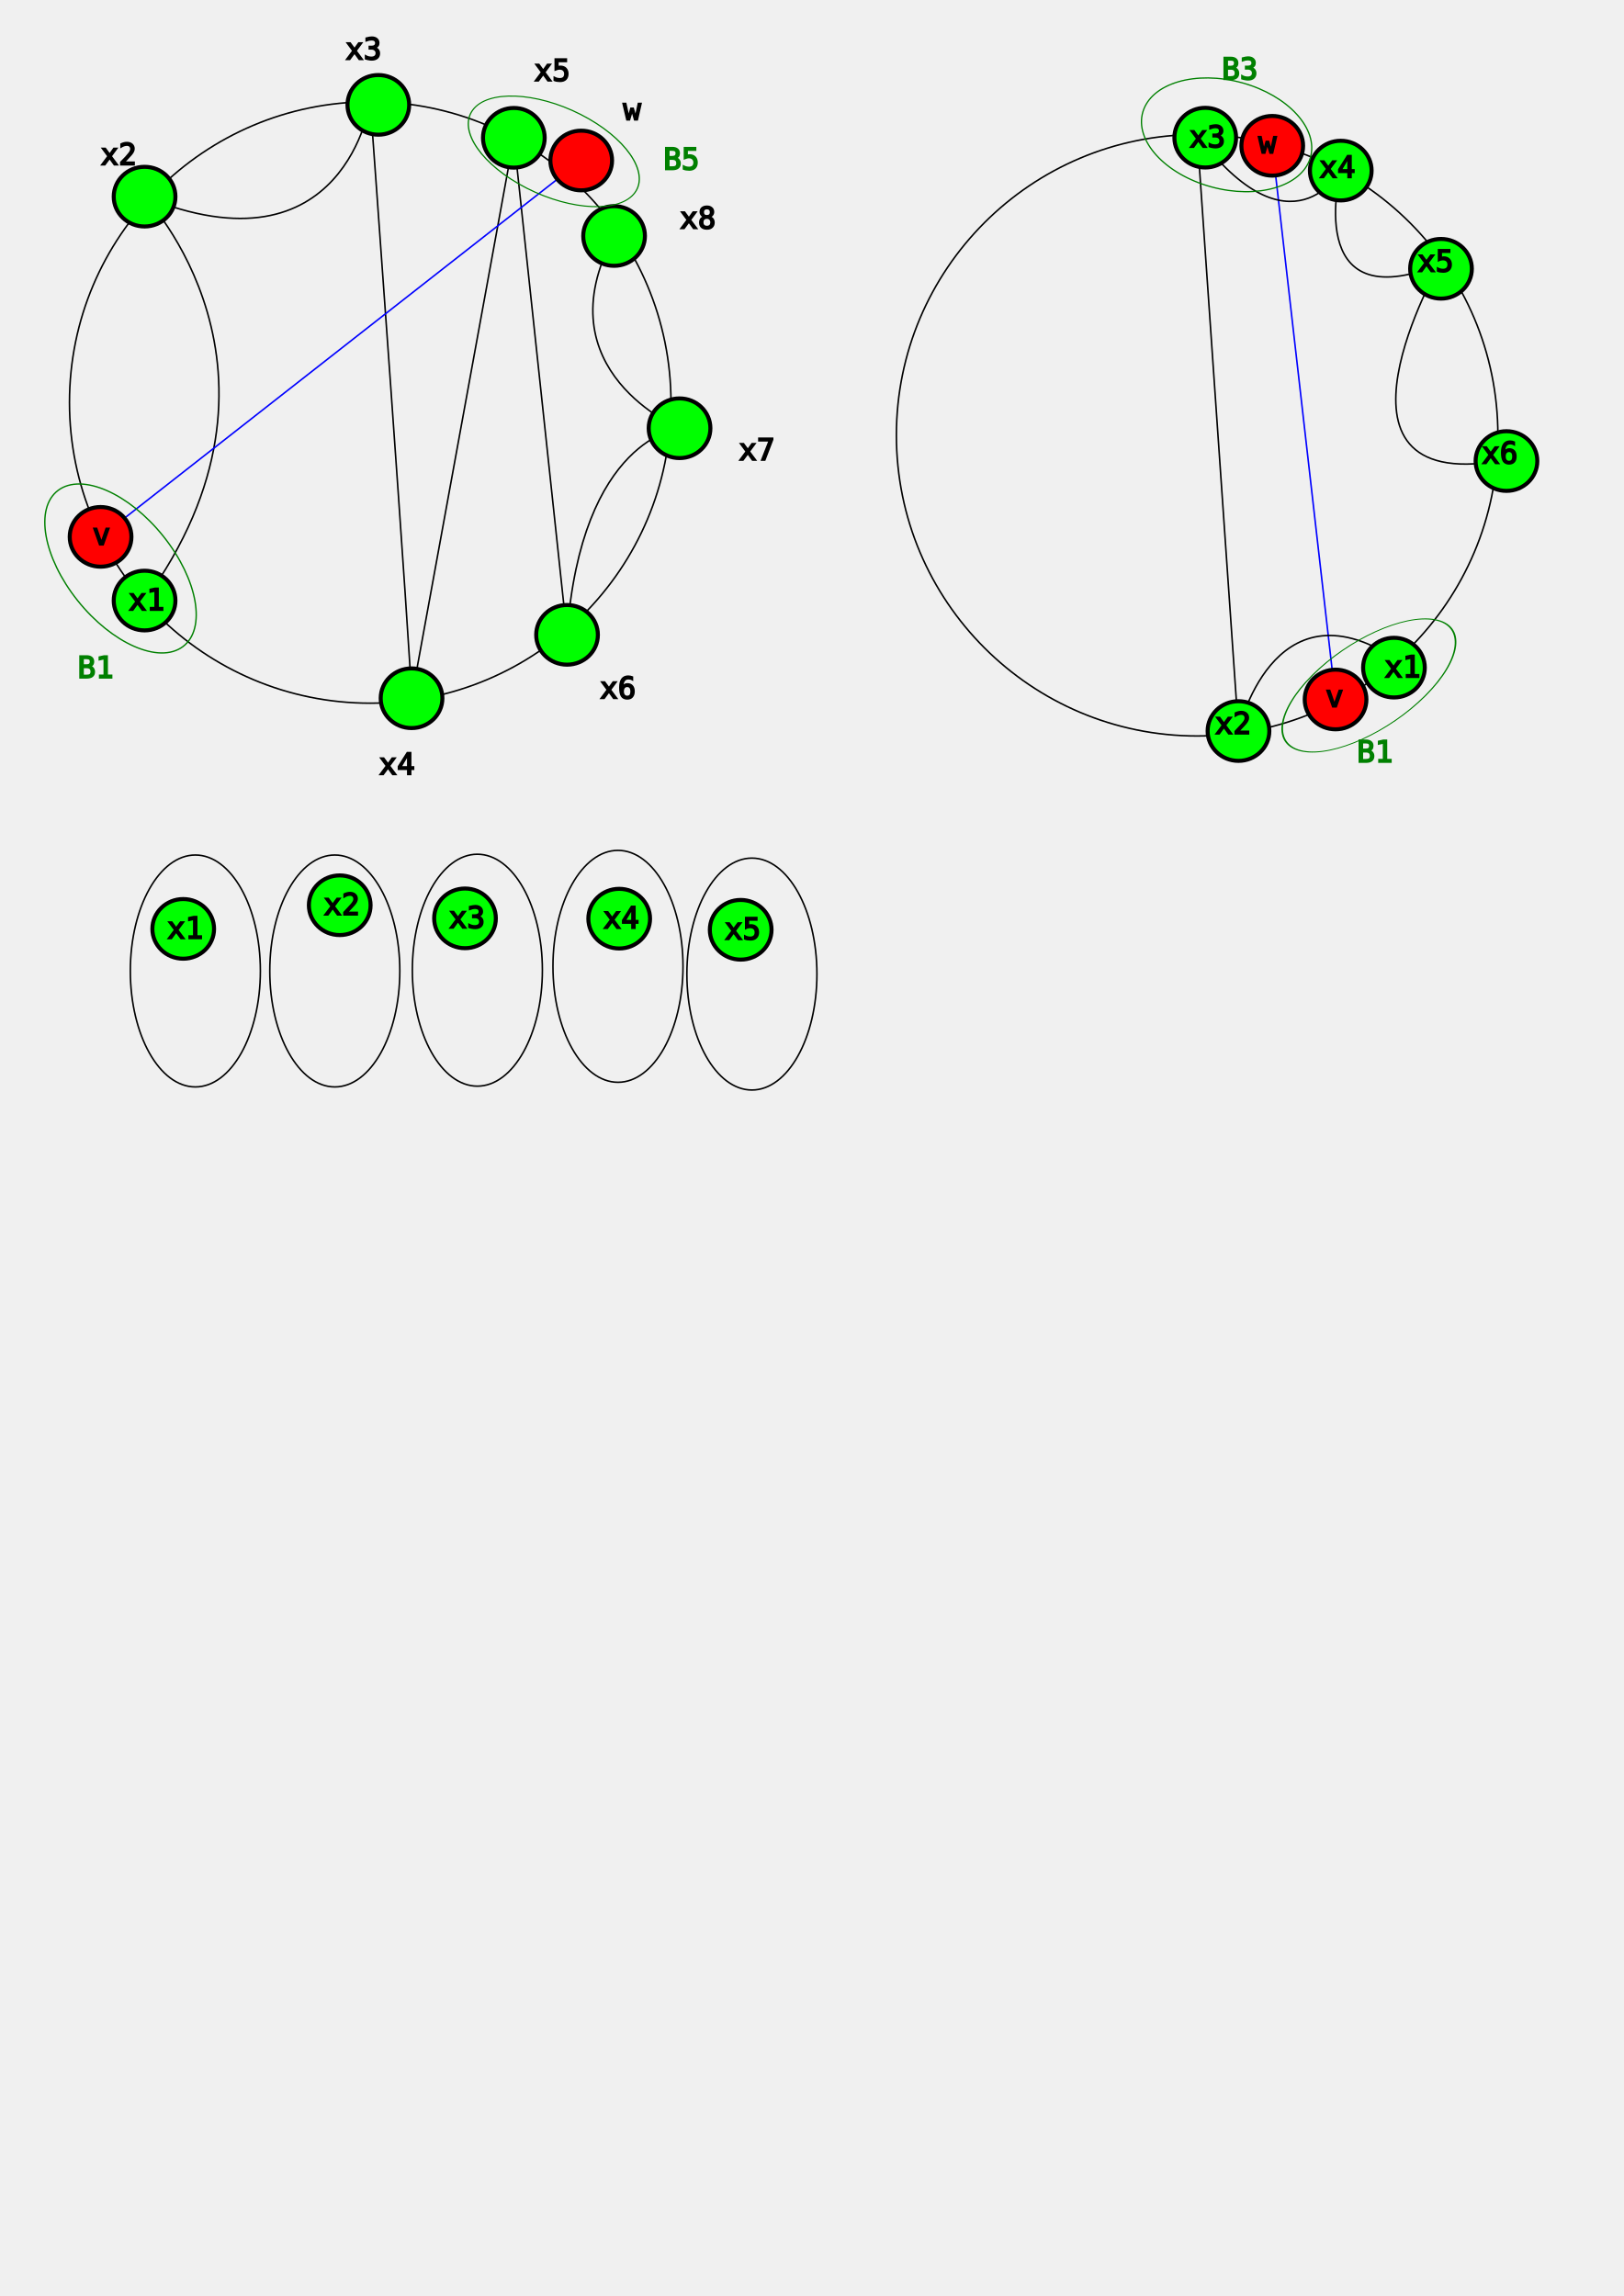
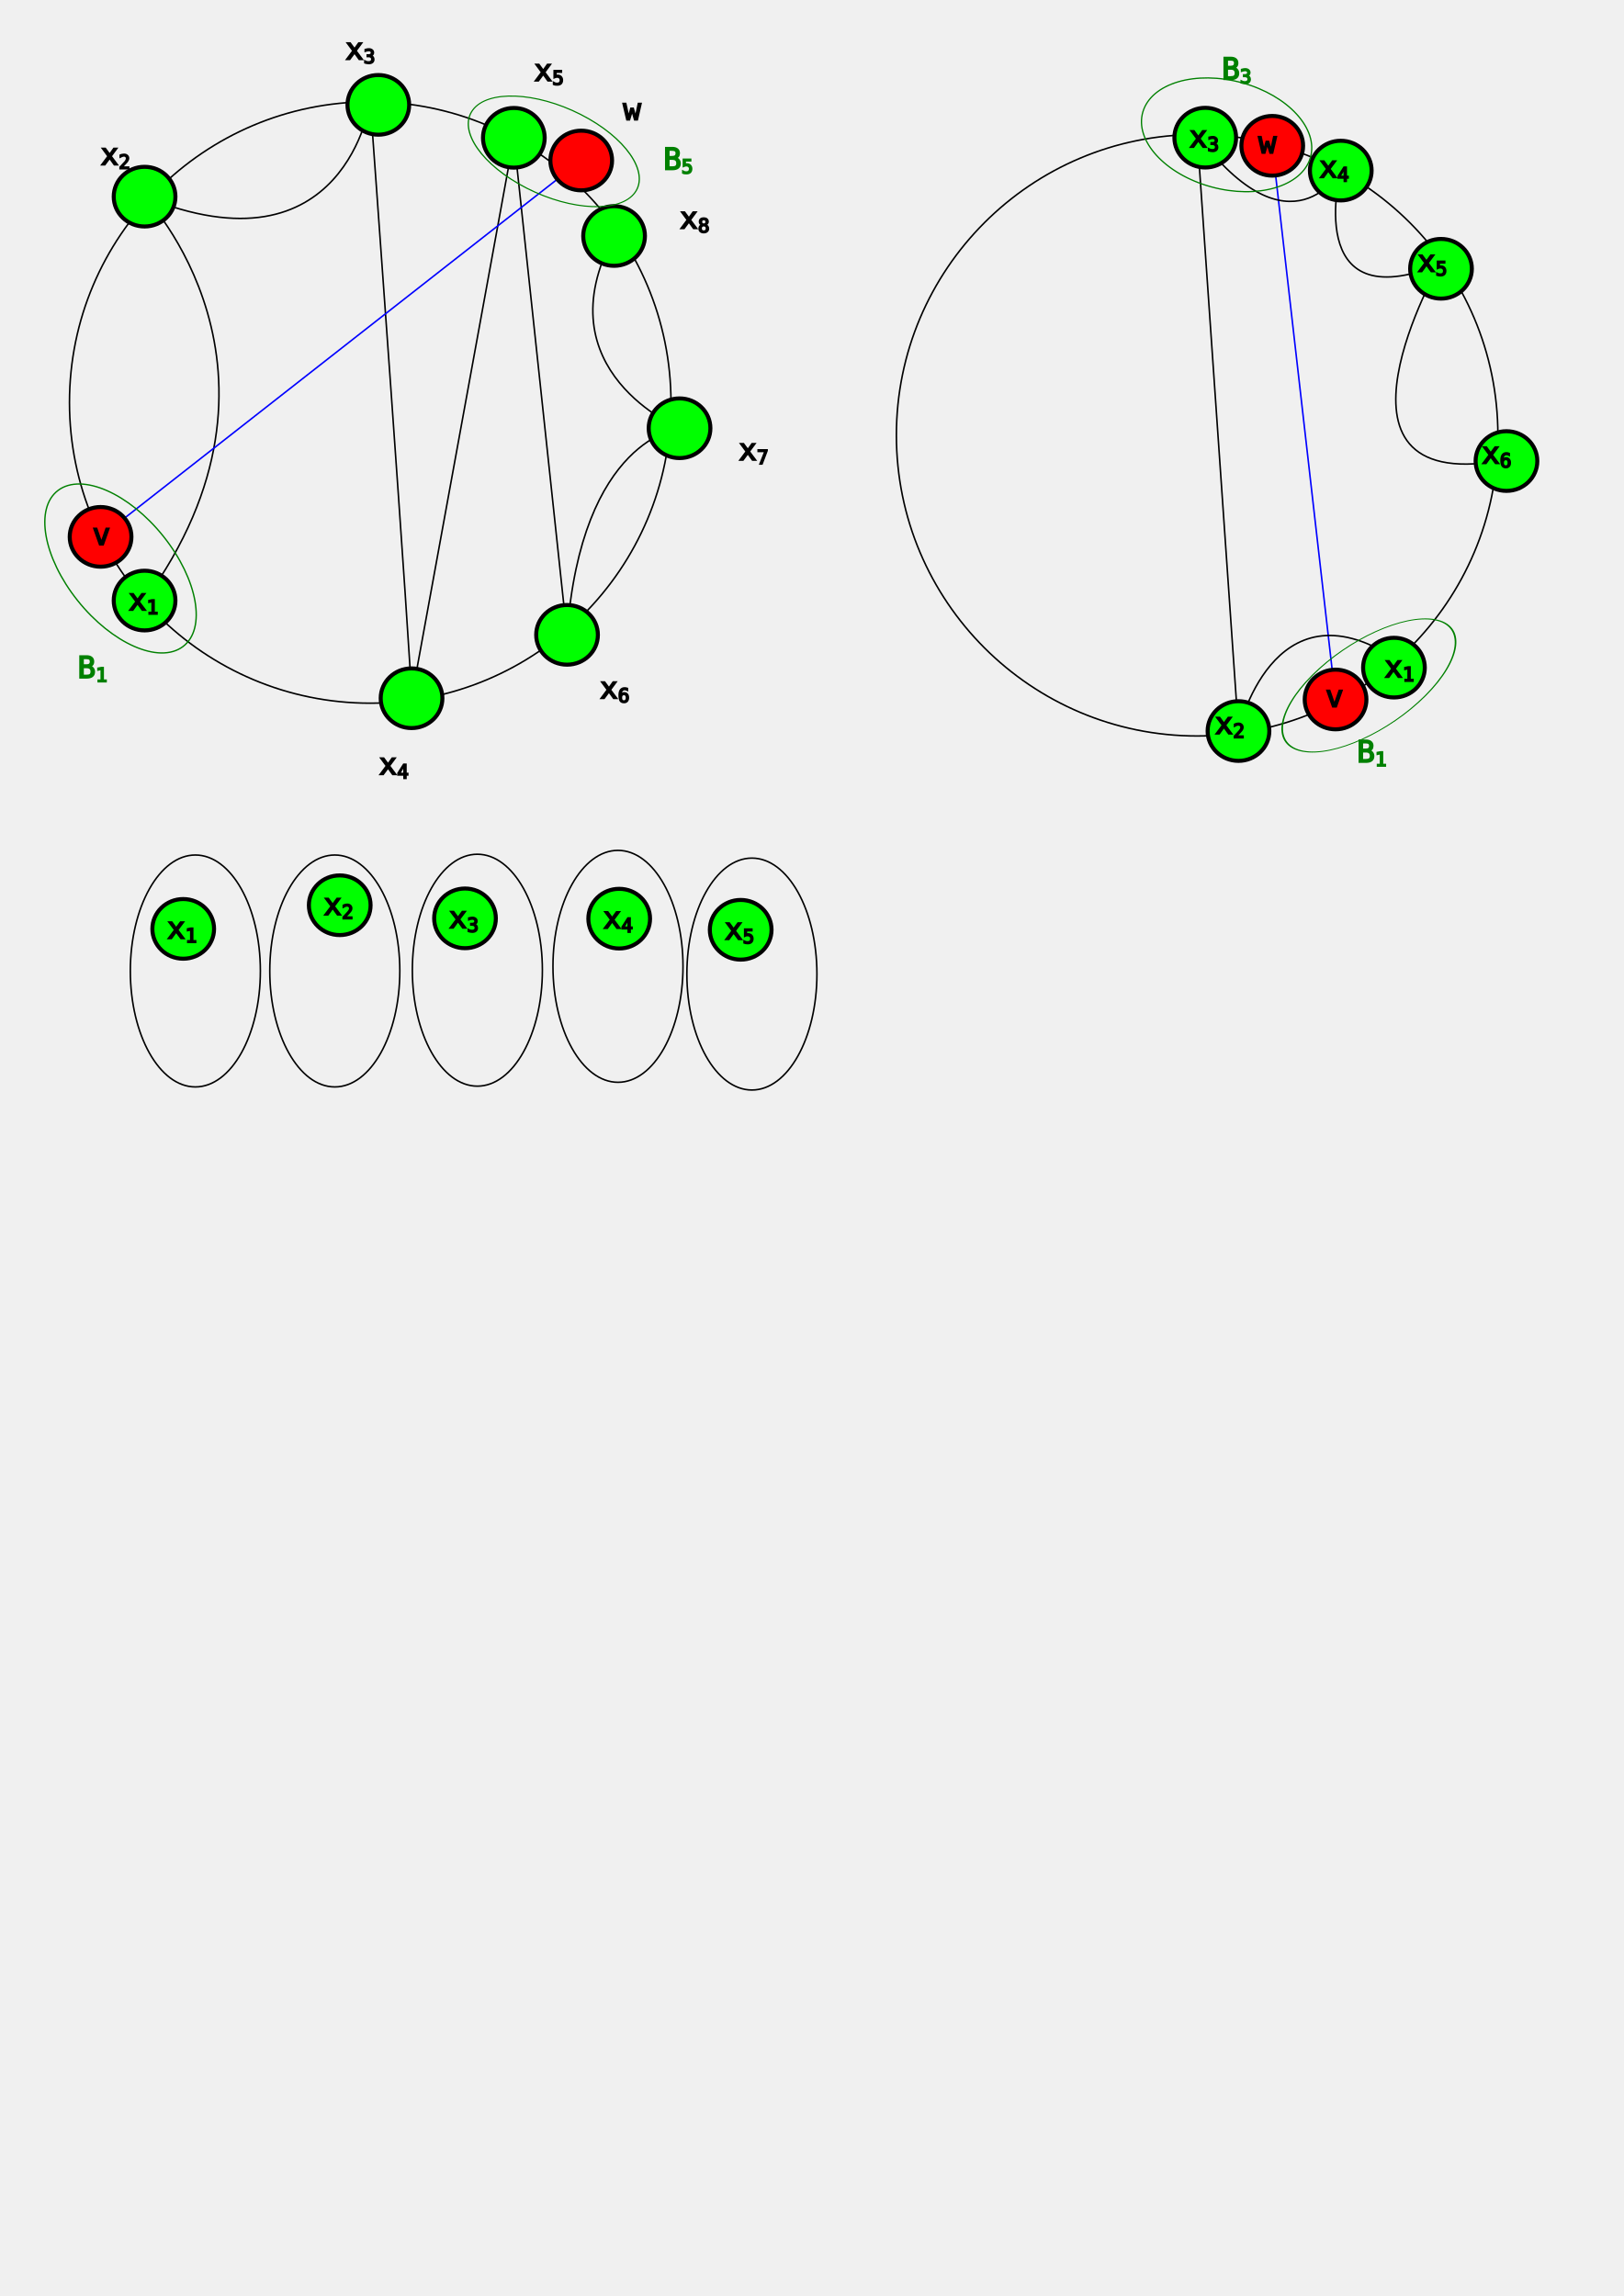
<svg xmlns="http://www.w3.org/2000/svg" width="210mm" height="297mm" viewBox="0 0 210 297" version="1.1" id="svg1">
  <defs id="defs1">
    <rect x="759.375" y="498.898" width="784.197" height="498.898" id="rect24" />
    <rect x="38.978" y="287.071" width="38.007" height="24.74" id="rect15" />
    <rect x="77.47" y="334.883" width="45.607" height="40.259" id="rect5" />
    <rect x="77.47" y="334.883" width="45.607" height="40.259" id="rect5-8" />
    <rect x="77.47" y="334.883" width="45.607" height="40.259" id="rect5-6" />
    <rect x="77.47" y="334.883" width="45.607" height="40.259" id="rect5-1" />
    <rect x="77.47" y="334.883" width="45.607" height="40.259" id="rect5-2" />
    <rect x="77.47" y="334.883" width="45.607" height="40.259" id="rect5-7" />
    <rect x="77.47" y="334.883" width="45.607" height="40.259" id="rect5-0" />
    <rect x="77.47" y="334.883" width="45.607" height="40.259" id="rect5-87" />
    <rect x="38.978" y="287.071" width="38.007" height="24.74" id="rect15-3" />
    <rect x="38.978" y="287.071" width="38.007" height="24.74" id="rect15-2" />
    <rect x="77.47" y="334.883" width="45.607" height="40.259" id="rect5-68" />
    <rect x="77.47" y="334.883" width="45.607" height="40.259" id="rect5-5" />
    <rect x="77.47" y="334.883" width="45.607" height="40.259" id="rect5-3" />
    <rect x="77.47" y="334.883" width="45.607" height="40.259" id="rect5-81" />
    <rect x="77.47" y="334.883" width="45.607" height="40.259" id="rect5-74" />
  </defs>
  <g id="layer3" style="display:inline">
    <circle style="fill:#ffffff;fill-opacity:0;stroke:#000000;stroke-width:0.2" id="path2" r="38.898" cy="52.063" cx="47.883" />
    <path style="fill:#ffffff;fill-opacity:0;stroke:#000000;stroke-width:0.2" d="m 18.699,77.685 c 21.651,-29.741 0,-52.248 0,-52.248 25.981,10.642 29.184,-12.272 29.184,-12.272 0,0 5.345,73.297 5.345,77.156" id="path3" />
    <path style="fill:#ffffff;fill-opacity:0;stroke:#000000;stroke-width:0.2" d="M 53.228,90.321 66.457,17.825 73.337,82.119" id="path4" />
    <path style="fill:#ffffff;fill-opacity:0;stroke:#000000;stroke-width:0.2" d="m 73.337,82.119 c 1.835,-25.467 14.552,-26.723 14.552,-26.723 0,0 -17.902,-7.41 -8.467,-24.871" id="path5" />
  </g>
  <g id="layer1">
    <ellipse style="fill:#00ff00;stroke:#000000;stroke-width:0.522;stroke-dasharray:none" id="path1" cx="48.93" cy="-13.565" rx="3.99" ry="3.859" transform="scale(1,-1)" />
    <ellipse style="fill:#00ff00;stroke:#000000;stroke-width:0.522;stroke-dasharray:none" id="path1-3" cx="18.699" cy="-25.437" rx="3.99" ry="3.859" transform="scale(1,-1)" />
    <ellipse style="fill:#00ff00;stroke:#000000;stroke-width:0.522;stroke-dasharray:none" id="path1-3-0" cx="18.699" cy="-77.685" rx="3.99" ry="3.859" transform="scale(1,-1)" />
    <ellipse style="fill:#00ff00;stroke:#000000;stroke-width:0.522;stroke-dasharray:none" id="path1-3-07" cx="53.228" cy="-90.321" rx="3.99" ry="3.859" transform="scale(1,-1)" />
    <ellipse style="fill:#00ff00;stroke:#000000;stroke-width:0.522;stroke-dasharray:none" id="path1-3-3" cx="66.457" cy="-17.825" rx="3.99" ry="3.859" transform="scale(1,-1)" />
    <ellipse style="fill:#00ff00;stroke:#000000;stroke-width:0.522;stroke-dasharray:none" id="path1-3-1" cx="73.337" cy="-82.119" rx="3.99" ry="3.859" transform="scale(1,-1)" />
    <ellipse style="fill:#00ff00;stroke:#000000;stroke-width:0.522;stroke-dasharray:none" id="path1-3-5" cx="87.889" cy="-55.396" rx="3.99" ry="3.859" transform="scale(1,-1)" />
    <ellipse style="fill:#00ff00;stroke:#000000;stroke-width:0.522;stroke-dasharray:none" id="path1-3-54" cx="79.422" cy="-30.525" rx="3.99" ry="3.859" transform="scale(1,-1)" />
  </g>
  <path style="display:inline;fill:#ffffff;fill-opacity:0;stroke:#0000ff;stroke-width:0.2" d="M 172.733,90.482 164.545,18.859" id="path22" />
  <g id="layer3-0" style="display:inline" transform="translate(134.2841,2.408457)">
    <circle style="fill:#ffffff;fill-opacity:0;stroke:#000000;stroke-width:0.2" id="path2-9" r="38.898" cy="53.897" cx="20.547" />
    <path style="fill:#ff2a2a;fill-opacity:0;stroke:#000000;stroke-width:0.2" d="M 46.001,82.688 C 30.261,72.592 25.893,92.155 25.893,92.155" id="path18" />
    <path style="fill:#ff2a2a;fill-opacity:0;stroke:#000000;stroke-width:0.2" d="M 20.547,14.999 25.893,92.155" id="path19" />
    <path style="fill:#ff2a2a;fill-opacity:0;stroke:#000000;stroke-width:0.2" d="m 20.547,14.999 c 12.125,16.2 18.574,4.661 18.574,4.661 0,0 -5.108,19.396 12.79,12.137" id="path20" />
    <path style="fill:#ff2a2a;fill-opacity:0;stroke:#000000;stroke-width:0.2" d="m 51.911,31.796 c 0,0 -16.892,29.554 7.634,25.434" id="path21" />
  </g>
  <g id="layer1-9" transform="translate(134.2841,2.408457)">
    <ellipse style="fill:#00ff00;stroke:#000000;stroke-width:0.522;stroke-dasharray:none" id="path1-0" cx="21.595" cy="-15.399" rx="3.99" ry="3.859" transform="scale(1,-1)" />
    <ellipse style="fill:#00ff00;stroke:#000000;stroke-width:0.522;stroke-dasharray:none" id="path1-3-07-1" cx="25.893" cy="-92.155" rx="3.99" ry="3.859" transform="scale(1,-1)" />
    <ellipse style="fill:#00ff00;stroke:#000000;stroke-width:0.522;stroke-dasharray:none" id="path1-3-3-5" cx="39.122" cy="-19.659" rx="3.99" ry="3.859" transform="scale(1,-1)" />
    <ellipse style="fill:#00ff00;stroke:#000000;stroke-width:0.522;stroke-dasharray:none" id="path1-3-1-3" cx="46.001" cy="-83.953" rx="3.99" ry="3.859" transform="scale(1,-1)" />
    <ellipse style="fill:#00ff00;stroke:#000000;stroke-width:0.522;stroke-dasharray:none" id="path1-3-5-3" cx="60.553" cy="-57.23" rx="3.99" ry="3.859" transform="scale(1,-1)" />
    <ellipse style="fill:#00ff00;stroke:#000000;stroke-width:0.522;stroke-dasharray:none" id="path1-3-54-3" cx="52.086" cy="-32.359" rx="3.99" ry="3.859" transform="scale(1,-1)" />
    <text xml:space="preserve" transform="matrix(0.2645833,0,0,0.2645833,2.348831,0.547526)" id="text5-2" style="font-size:14.667px;font-family:Consolas;-inkscape-font-specification:'Consolas, Normal';white-space:pre;shape-inside:url(#rect5-1);display:inline;fill:#000000;fill-opacity:1;stroke:#000000;stroke-width:0.756">
-       <tspan x="77.469" y="347.609" id="tspan1">x2
- </tspan>
+       <tspan x="77.469" y="347.609" id="tspan51">x<tspan style="font-size:65%;baseline-shift:sub" id="tspan50">2</tspan>
+       </tspan>
    </text>
    <g id="g1" transform="translate(2.90894,-62.29141)">
      <text xml:space="preserve" transform="matrix(0.2645833,0,0,0.2645833,-3.875679,-13.04291)" id="text5-1" style="font-size:14.667px;font-family:Consolas;-inkscape-font-specification:'Consolas, Normal';white-space:pre;shape-inside:url(#rect5-2);display:inline;fill:#000000;fill-opacity:1;stroke:#000000;stroke-width:0.756">
-         <tspan x="77.469" y="347.609" id="tspan2">x3
- </tspan>
+         <tspan x="77.469" y="347.609" id="tspan53">x<tspan style="font-size:65%;baseline-shift:sub" id="tspan52">3</tspan>
+         </tspan>
      </text>
    </g>
    <text xml:space="preserve" transform="matrix(0.2645833,0,0,0.2645833,15.84258,-71.41914)" id="text5-0" style="font-size:14.667px;font-family:Consolas;-inkscape-font-specification:'Consolas, Normal';white-space:pre;shape-inside:url(#rect5-7);display:inline;fill:#000000;fill-opacity:1;stroke:#000000;stroke-width:0.756">
-       <tspan x="77.469" y="347.609" id="tspan3">x4</tspan>
+       <tspan x="77.469" y="347.609" id="tspan55">x<tspan style="font-size:65%;baseline-shift:sub" id="tspan54">4</tspan>
+       </tspan>
    </text>
    <g id="g1-1" transform="translate(32.41826,-46.2054)">
      <text xml:space="preserve" transform="matrix(0.2645833,0,0,0.2645833,-3.875679,-13.04291)" id="text5-9" style="font-size:14.667px;font-family:Consolas;-inkscape-font-specification:'Consolas, Normal';white-space:pre;shape-inside:url(#rect5-0);display:inline;fill:#000000;fill-opacity:1;stroke:#000000;stroke-width:0.756">
-         <tspan x="77.469" y="347.609" id="tspan4">x5
- </tspan>
+         <tspan x="77.469" y="347.609" id="tspan57">x<tspan style="font-size:65%;baseline-shift:sub" id="tspan56">5</tspan>
+         </tspan>
      </text>
      <g id="g1-3" transform="translate(8.312747,24.81649)">
        <text xml:space="preserve" transform="matrix(0.2645833,0,0,0.2645833,-3.875679,-13.04291)" id="text5-94" style="font-size:14.667px;font-family:Consolas;-inkscape-font-specification:'Consolas, Normal';white-space:pre;shape-inside:url(#rect5-87);display:inline;fill:#000000;fill-opacity:1;stroke:#000000;stroke-width:0.756">
-           <tspan x="77.469" y="347.609" id="tspan5">x6
- </tspan>
+           <tspan x="77.469" y="347.609" id="tspan59">x<tspan style="font-size:65%;baseline-shift:sub" id="tspan58">6</tspan>
+           </tspan>
        </text>
      </g>
    </g>
  </g>
  <g id="layer4">
    <path style="fill:#ff0000;fill-opacity:0;stroke:#0000ff;stroke-width:0.2" d="M 13.008,69.445 75.171,20.762" id="path14" />
    <ellipse style="fill:#ff0000;stroke:#000000;stroke-width:0.522;stroke-dasharray:none" id="path1-3-0-7" cx="13.008" cy="-69.445" rx="3.99" ry="3.859" transform="scale(1,-1)" />
    <ellipse style="fill:#ff0000;stroke:#000000;stroke-width:0.522;stroke-dasharray:none" id="path1-3-0-7-12" cx="172.734" cy="-90.482" rx="3.99" ry="3.859" transform="scale(1,-1)" />
    <ellipse style="fill:#ff0000;stroke:#000000;stroke-width:0.522;stroke-dasharray:none" id="path1-3-0-7-9" cx="164.545" cy="-18.859" rx="3.99" ry="3.859" transform="scale(1,-1)" />
    <ellipse style="fill:#ff0000;stroke:#000000;stroke-width:0.522;stroke-dasharray:none" id="path1-3-0-7-1" cx="75.171" cy="-20.762" rx="3.99" ry="3.859" transform="scale(1,-1)" />
  </g>
  <g id="layer2" style="display:inline">
    <text xml:space="preserve" transform="matrix(0.2645833,0,0,0.2645833,-3.875679,-13.04291)" id="text5" style="font-size:14.667px;font-family:Consolas;-inkscape-font-specification:'Consolas, Normal';white-space:pre;shape-inside:url(#rect5);display:inline;fill:#000000;fill-opacity:1;stroke:#000000;stroke-width:0.756">
-       <tspan x="77.469" y="347.609" id="tspan10">x1
- </tspan>
+       <tspan x="77.469" y="347.609" id="tspan61">x<tspan style="font-size:65%;baseline-shift:sub" id="tspan60">1</tspan>
+       </tspan>
    </text>
    <ellipse style="fill:#00ff00;stroke:#000000;stroke-width:0.522;stroke-dasharray:none" id="path1-3-0-5" cx="23.696" cy="-120.156" rx="3.99" ry="3.859" transform="scale(1,-1)" />
    <text xml:space="preserve" transform="matrix(0.2645833,0,0,0.2645833,1.121058,29.42852)" id="text5-4" style="font-size:14.667px;font-family:Consolas;-inkscape-font-specification:'Consolas, Normal';white-space:pre;shape-inside:url(#rect5-68);display:inline;fill:#000000;fill-opacity:1;stroke:#000000;stroke-width:0.756">
-       <tspan x="77.469" y="347.609" id="tspan15">x1
- </tspan>
+       <tspan x="77.469" y="347.609" id="tspan63">x<tspan style="font-size:65%;baseline-shift:sub" id="tspan62">1</tspan>
+       </tspan>
    </text>
    <text xml:space="preserve" transform="matrix(0.2645833,0,0,0.2645833,158.5643,-4.365882)" id="text5-6" style="font-size:14.667px;font-family:Consolas;-inkscape-font-specification:'Consolas, Normal';white-space:pre;shape-inside:url(#rect5-8);display:inline;fill:#000000;fill-opacity:1;stroke:#000000;stroke-width:0.756">
-       <tspan x="77.469" y="347.609" id="tspan19">x1
- </tspan>
+       <tspan x="77.469" y="347.609" id="tspan65">x<tspan style="font-size:65%;baseline-shift:sub" id="tspan64">1</tspan>
+       </tspan>
    </text>
    <text xml:space="preserve" style="font-size:3.881px;font-family:Consolas;-inkscape-font-specification:'Consolas, Normal';fill:#000000;fill-opacity:1;stroke:#000000;stroke-width:0.2" x="13.008" y="21.317" id="text6">
-       <tspan id="tspan6" style="stroke-width:0.2;fill:#000000;fill-opacity:1" x="13.008" y="21.317">x2</tspan>
+       <tspan id="tspan6" style="fill:#000000;fill-opacity:1;stroke-width:0.2" x="13.008" y="21.317">x<tspan style="font-size:65%;baseline-shift:sub" id="tspan27">2</tspan>
+       </tspan>
    </text>
    <text xml:space="preserve" style="font-size:3.881px;font-family:Consolas;-inkscape-font-specification:'Consolas, Normal';fill:#000000;fill-opacity:1;stroke:#000000;stroke-width:0.2" x="44.68" y="7.685" id="text7">
-       <tspan id="tspan7" style="stroke-width:0.2;fill:#000000;fill-opacity:1" x="44.68" y="7.685">x3</tspan>
+       <tspan id="tspan7" style="fill:#000000;fill-opacity:1;stroke-width:0.2" x="44.68" y="7.685">x<tspan style="font-size:65%;baseline-shift:sub" id="tspan30">3</tspan>
+       </tspan>
    </text>
    <text xml:space="preserve" style="font-size:3.881px;font-family:Consolas;-inkscape-font-specification:'Consolas, Normal';fill:#000000;fill-opacity:1;stroke:#000000;stroke-width:0.2" x="49.01" y="100.185" id="text8">
-       <tspan id="tspan8" style="stroke-width:0.2;fill:#000000;fill-opacity:1" x="49.01" y="100.185">x4</tspan>
+       <tspan id="tspan8" style="fill:#000000;fill-opacity:1;stroke-width:0.2" x="49.01" y="100.185">x<tspan style="font-size:65%;baseline-shift:sub" id="tspan36">4</tspan>
+       </tspan>
    </text>
    <text xml:space="preserve" style="font-size:3.881px;font-family:Consolas;-inkscape-font-specification:'Consolas, Normal';fill:#b9b9b9;fill-opacity:1;stroke:#000000;stroke-width:0.2" x="86.783" y="95.876" id="text9">
      <tspan id="tspan9" style="stroke-width:0.2;fill:#b9b9b9;fill-opacity:1" x="86.783" y="95.876" />
    </text>
    <text xml:space="preserve" style="font-size:3.881px;font-family:Consolas;-inkscape-font-specification:'Consolas, Normal';fill:#000000;fill-opacity:1;stroke:#000000;stroke-width:0.2" x="69.086" y="10.457" id="text11">
-       <tspan id="tspan11" style="stroke-width:0.2;fill:#000000;fill-opacity:1" x="69.086" y="10.457">x5</tspan>
+       <tspan id="tspan11" style="fill:#000000;fill-opacity:1;stroke-width:0.2" x="69.086" y="10.457">x<tspan style="font-size:65%;baseline-shift:sub" id="tspan31">5</tspan>
+       </tspan>
    </text>
    <text xml:space="preserve" style="font-size:3.881px;font-family:Consolas;-inkscape-font-specification:'Consolas, Normal';fill:#000000;fill-opacity:1;stroke:#000000;stroke-width:0.2" x="77.587" y="90.339" id="text12">
-       <tspan id="tspan12" style="stroke-width:0.2;fill:#000000;fill-opacity:1" x="77.587" y="90.339">x6</tspan>
+       <tspan id="tspan12" style="fill:#000000;fill-opacity:1;stroke-width:0.2" x="77.587" y="90.339">x<tspan style="font-size:65%;baseline-shift:sub" id="tspan35">6</tspan>
+       </tspan>
    </text>
    <text xml:space="preserve" style="font-size:3.881px;font-family:Consolas;-inkscape-font-specification:'Consolas, Normal';fill:#000000;fill-opacity:1;stroke:#000000;stroke-width:0.2" x="95.546" y="59.516" id="text13">
-       <tspan id="tspan13" style="stroke-width:0.2;fill:#000000;fill-opacity:1" x="95.546" y="59.516">x7</tspan>
+       <tspan id="tspan13" style="fill:#000000;fill-opacity:1;stroke-width:0.2" x="95.546" y="59.516">x<tspan style="font-size:65%;baseline-shift:sub" id="tspan34">7</tspan>
+       </tspan>
    </text>
    <text xml:space="preserve" style="font-size:3.881px;font-family:Consolas;-inkscape-font-specification:'Consolas, Normal';fill:#000000;fill-opacity:1;stroke:#000000;stroke-width:0.2" x="87.927" y="29.556" id="text14">
-       <tspan id="tspan14" style="stroke-width:0.2;fill:#000000;fill-opacity:1" x="87.927" y="29.556">x8</tspan>
+       <tspan id="tspan14" style="fill:#000000;fill-opacity:1;stroke-width:0.2" x="87.927" y="29.556">x<tspan style="font-size:65%;baseline-shift:sub" id="tspan33">8</tspan>
+       </tspan>
    </text>
    <text xml:space="preserve" transform="matrix(0.2645833,0,0,0.2645833,1.634434,-8.846244)" id="text15" style="font-size:14.667px;font-family:Consolas;-inkscape-font-specification:'Consolas, Normal';white-space:pre;shape-inside:url(#rect15);display:inline;fill:#000000;fill-opacity:1;stroke:#000000;stroke-width:0.756">
-       <tspan x="38.979" y="299.796" id="tspan20">v</tspan>
+       <tspan x="38.979" y="299.796" id="tspan66">v</tspan>
    </text>
    <text xml:space="preserve" style="font-size:3.881px;font-family:Consolas;-inkscape-font-specification:'Consolas, Normal';fill:#b9b9b9;fill-opacity:1;stroke:#000000;stroke-width:0.2" x="91.034" y="19.437" id="text16">
      <tspan id="tspan16" style="stroke-width:0.2;fill:#b9b9b9;fill-opacity:1" x="91.034" y="19.437" />
    </text>
    <text xml:space="preserve" style="font-size:3.881px;font-family:Consolas;-inkscape-font-specification:'Consolas, Normal';fill:#000000;fill-opacity:1;stroke:#000000;stroke-width:0.2" x="80.582" y="15.506" id="text17">
      <tspan id="tspan17" style="stroke-width:0.2;fill:#000000;fill-opacity:1" x="80.582" y="15.506">w</tspan>
    </text>
    <ellipse style="fill:#ff2a2a;fill-opacity:0;stroke:#008000;stroke-width:0.176" id="path17" ry="12.931" rx="6.93" cy="68.258" cx="-33.703" transform="matrix(0.8008249,-0.5988986,0.6237829,0.7815977,0,0)" />
    <ellipse style="display:inline;fill:#ff2a2a;fill-opacity:0;stroke:#008000;stroke-width:0.175" id="path17-79" ry="12.034" rx="7.416" cy="-67.48" cx="228.476" transform="matrix(0.9837938,0.1793038,0.7073217,-0.7068918,0,0)" />
    <ellipse style="display:inline;fill:#ff2a2a;fill-opacity:0;stroke:#008000;stroke-width:0.155" id="path17-7" ry="11.771" rx="5.906" cy="70.325" cx="15.162" transform="matrix(0.5883378,-0.8086153,0.8916398,0.4527455,0,0)" />
    <ellipse style="display:inline;fill:#ff2a2a;fill-opacity:0;stroke:#008000;stroke-width:0.165" id="path17-7-6" ry="11.228" rx="7.02" cy="157.096" cx="25.139" transform="matrix(0.2839697,-0.9588333,0.9644025,0.2644386,0,0)" />
    <text xml:space="preserve" style="font-size:3.881px;font-family:Consolas;-inkscape-font-specification:'Consolas, Normal';fill:#008000;fill-opacity:1;stroke:#008000;stroke-width:0.2" x="10.039" y="87.685" id="text18">
-       <tspan id="tspan18" style="stroke-width:0.2;fill:#008000;fill-opacity:1;stroke:#008000" x="10.039" y="87.685">B1</tspan>
+       <tspan id="tspan18" style="fill:#008000;fill-opacity:1;stroke:#008000;stroke-width:0.2" x="10.039" y="87.685">B<tspan style="font-size:65%;baseline-shift:sub" id="tspan28">1</tspan>
+       </tspan>
    </text>
    <text xml:space="preserve" style="font-size:3.881px;font-family:Consolas;-inkscape-font-specification:'Consolas, Normal';display:inline;fill:#008000;fill-opacity:1;stroke:#008000;stroke-width:0.2" x="175.495" y="98.587" id="text18-0">
-       <tspan id="tspan18-8" style="stroke-width:0.2;fill:#008000;fill-opacity:1;stroke:#008000" x="175.495" y="98.587">B1</tspan>
+       <tspan id="tspan18-8" style="fill:#008000;fill-opacity:1;stroke:#008000;stroke-width:0.2" x="175.495" y="98.587">B<tspan style="font-size:65%;baseline-shift:sub" id="tspan43">1</tspan>
+       </tspan>
    </text>
    <text xml:space="preserve" style="font-size:3.881px;font-family:Consolas;-inkscape-font-specification:'Consolas, Normal';display:inline;fill:#008000;fill-opacity:1;stroke:#008000;stroke-width:0.2" x="158.021" y="10.261" id="text18-11">
-       <tspan id="tspan18-6" style="stroke-width:0.2;fill:#008000;fill-opacity:1;stroke:#008000" x="158.021" y="10.261">B3</tspan>
+       <tspan id="tspan18-6" style="fill:#008000;fill-opacity:1;stroke:#008000;stroke-width:0.2" x="158.021" y="10.261">B<tspan style="font-size:65%;baseline-shift:sub" id="tspan37">3</tspan>
+       </tspan>
    </text>
    <text xml:space="preserve" style="font-size:3.881px;font-family:Consolas;-inkscape-font-specification:'Consolas, Normal';display:inline;fill:#008000;fill-opacity:1;stroke:#008000;stroke-width:0.2" x="85.798" y="21.927" id="text18-1">
-       <tspan id="tspan18-5" style="stroke-width:0.2;fill:#008000;fill-opacity:1;stroke:#008000" x="85.798" y="21.927">B5</tspan>
+       <tspan id="tspan18-5" style="fill:#008000;fill-opacity:1;stroke:#008000;stroke-width:0.2" x="85.798" y="21.927">B<tspan style="font-size:65%;baseline-shift:sub" id="tspan32">5</tspan>
+       </tspan>
    </text>
    <text xml:space="preserve" transform="matrix(0.2645833,0,0,0.2645833,161.1119,12.11046)" id="text15-6" style="font-size:14.667px;font-family:Consolas;-inkscape-font-specification:'Consolas, Normal';white-space:pre;shape-inside:url(#rect15-3);display:inline;fill:#000000;fill-opacity:1;stroke:#000000;stroke-width:0.756">
-       <tspan x="38.979" y="299.796" id="tspan21">v</tspan>
+       <tspan x="38.979" y="299.796" id="tspan67">v</tspan>
    </text>
    <text xml:space="preserve" transform="matrix(0.2645833,0,0,0.2645833,152.4382,-59.52233)" id="text15-0" style="font-size:14.667px;font-family:Consolas;-inkscape-font-specification:'Consolas, Normal';white-space:pre;shape-inside:url(#rect15-2);display:inline;fill:#000000;fill-opacity:1;stroke:#000000;stroke-width:0.756">
-       <tspan x="38.979" y="299.796" id="tspan22">w</tspan>
+       <tspan x="38.979" y="299.796" id="tspan68">w</tspan>
    </text>
    <ellipse style="fill:#ffffff;fill-opacity:0;stroke:#000000;stroke-width:0.2" id="path23" ry="15" rx="8.409" cy="125.6" cx="25.266" />
    <ellipse style="display:inline;fill:#ffffff;fill-opacity:0;stroke:#000000;stroke-width:0.2" id="path23-5" ry="15" rx="8.409" cy="125.6" cx="43.301" />
    <ellipse style="display:inline;fill:#ffffff;fill-opacity:0;stroke:#000000;stroke-width:0.2" id="path23-6" ry="15" rx="8.409" cy="125.5" cx="61.74" />
    <ellipse style="display:inline;fill:#ffffff;fill-opacity:0;stroke:#000000;stroke-width:0.2" id="path23-3" ry="15" rx="8.409" cy="125" cx="79.926" />
    <ellipse style="display:inline;fill:#ffffff;fill-opacity:0;stroke:#000000;stroke-width:0.2" id="path23-7" ry="15" rx="8.409" cy="126" cx="97.247" />
    <g id="g1-5" transform="translate(25.23918,39.4123)">
      <ellipse style="fill:#00ff00;stroke:#000000;stroke-width:0.522;stroke-dasharray:none" id="path1-3-0-70" cx="18.699" cy="-77.685" rx="3.99" ry="3.859" transform="scale(1,-1)" />
    </g>
    <g id="g2" transform="translate(25.23918,39.4123)">
      <text xml:space="preserve" transform="matrix(0.2645833,0,0,0.2645833,-3.875679,-13.04291)" id="text5-5" style="font-size:14.667px;font-family:Consolas;-inkscape-font-specification:'Consolas, Normal';white-space:pre;shape-inside:url(#rect5-5);display:inline;fill:#000000;fill-opacity:1;stroke:#000000;stroke-width:0.756">
-         <tspan x="77.469" y="347.609" id="tspan23">x2
- </tspan>
+         <tspan x="77.469" y="347.609" id="tspan70">x<tspan style="font-size:65%;baseline-shift:sub" id="tspan69">2</tspan>
+         </tspan>
      </text>
      <g id="g1-15" transform="translate(16.20287,1.696593)">
        <ellipse style="fill:#00ff00;stroke:#000000;stroke-width:0.522;stroke-dasharray:none" id="path1-3-0-71" cx="18.699" cy="-77.685" rx="3.99" ry="3.859" transform="scale(1,-1)" />
      </g>
      <g id="g2-5" transform="translate(16.20287,1.696593)" style="fill:#000000;fill-opacity:1;stroke:#000000">
        <text xml:space="preserve" transform="matrix(0.2645833,0,0,0.2645833,-3.875679,-13.04291)" id="text5-65" style="font-size:14.667px;font-family:Consolas;-inkscape-font-specification:'Consolas, Normal';white-space:pre;shape-inside:url(#rect5-3);display:inline;fill:#000000;fill-opacity:1;stroke:#000000;stroke-width:0.756">
-           <tspan x="77.469" y="347.609" id="tspan24">x3
- </tspan>
+           <tspan x="77.469" y="347.609" id="tspan72">x<tspan style="font-size:65%;baseline-shift:sub" id="tspan71">3</tspan>
+           </tspan>
        </text>
      </g>
    </g>
    <g id="g1-4" transform="translate(61.38447,41.14794)">
      <ellipse style="fill:#00ff00;stroke:#000000;stroke-width:0.522;stroke-dasharray:none" id="path1-3-0-6" cx="18.699" cy="-77.685" rx="3.99" ry="3.859" transform="scale(1,-1)" />
    </g>
    <g id="g2-8" transform="translate(61.38447,41.14794)" style="fill:#000000;stroke:#000000">
      <text xml:space="preserve" transform="matrix(0.2645833,0,0,0.2645833,-3.875679,-13.04291)" id="text5-8" style="font-size:14.667px;font-family:Consolas;-inkscape-font-specification:'Consolas, Normal';white-space:pre;shape-inside:url(#rect5-81);display:inline;fill:#000000;fill-opacity:1;stroke:#000000;stroke-width:0.756">
-         <tspan x="77.469" y="347.609" id="tspan25">x4
- </tspan>
+         <tspan x="77.469" y="347.609" id="tspan74">x<tspan style="font-size:65%;baseline-shift:sub" id="tspan73">4</tspan>
+         </tspan>
      </text>
    </g>
    <ellipse style="fill:#00ff00;stroke:#000000;stroke-width:0.522;stroke-dasharray:none" id="path1-3-0-67" cx="95.796" cy="-120.272" rx="3.99" ry="3.859" transform="scale(1,-1)" />
    <text xml:space="preserve" transform="matrix(0.2645833,0,0,0.2645833,73.22183,29.5444)" id="text5-7" style="font-size:14.667px;font-family:Consolas;-inkscape-font-specification:'Consolas, Normal';white-space:pre;shape-inside:url(#rect5-74);display:inline;fill:#000000;fill-opacity:1;stroke:#000000;stroke-width:0.756">
-       <tspan x="77.469" y="347.609" id="tspan26">x5
- </tspan>
+       <tspan x="77.469" y="347.609" id="tspan76">x<tspan style="font-size:65%;baseline-shift:sub" id="tspan75">5</tspan>
+       </tspan>
    </text>
    <text xml:space="preserve" transform="scale(0.2645833)" id="text24" style="fill:#ffffff;stroke:#000000;stroke-width:0.756;-inkscape-font-specification:'Consolas, Normal';font-family:Consolas;font-size:14.667px;fill-opacity:1;white-space:pre;shape-inside:url(#rect24)" />
  </g>
</svg>
